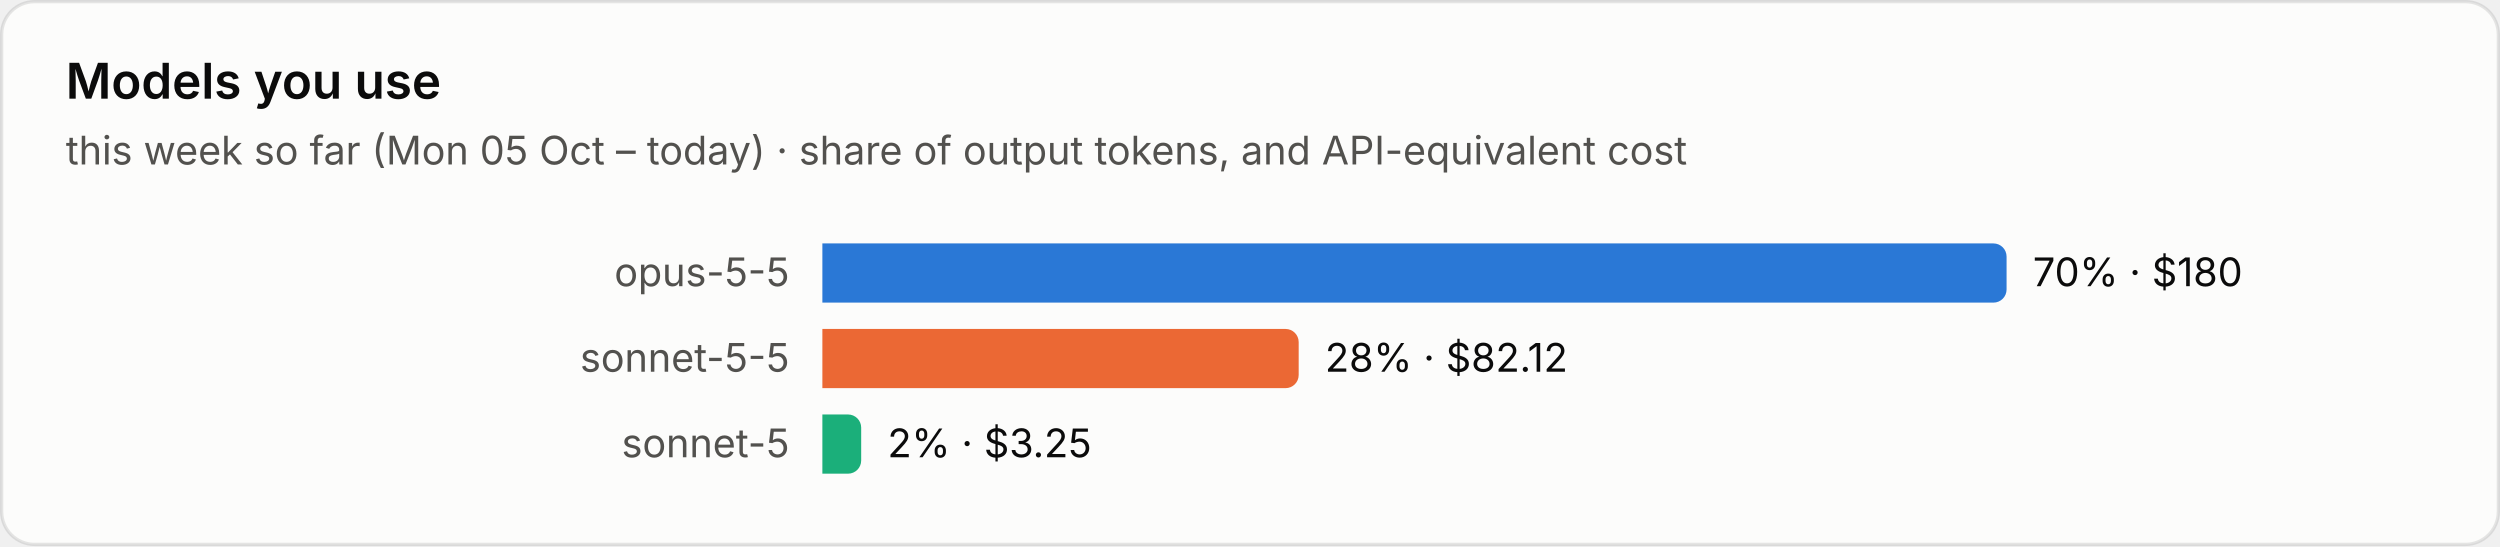
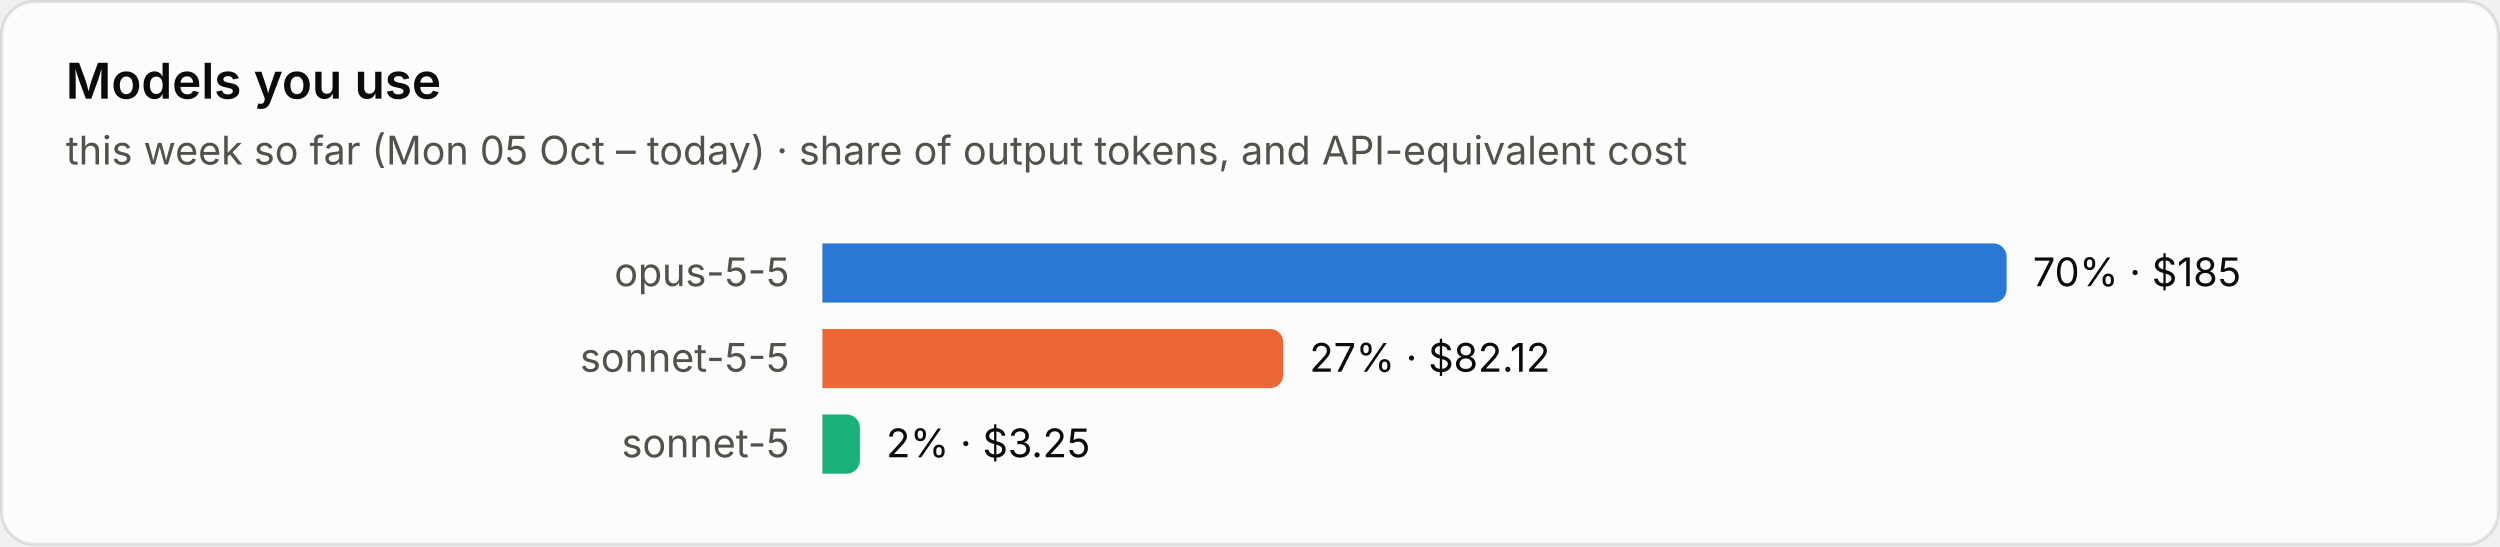
<svg xmlns="http://www.w3.org/2000/svg" viewBox="0 0 760 166" width="760" height="166" role="img" aria-label="Models you use">
  <style>text{font-family:system-ui,-apple-system,"Segoe UI",sans-serif;font-variant-numeric:tabular-nums}.bg{fill:#fcfcfb;stroke:rgba(11,11,11,.10)}.tp{fill:#0b0b0b}.ts{fill:#52514e}.tm{fill:#898781}.grid{stroke:#e1e0d9;stroke-width:1}.base{stroke:#c3c2b7;stroke-width:1}.so{fill:#b5b3ad}.lo{stroke:#b5b3ad}.qe{fill:#f0efec}.ring{stroke:#fcfcfb}.area{fill-opacity:.1}.s0{fill:#2a78d6}.l0{stroke:#2a78d6}.s1{fill:#eb6834}.l1{stroke:#eb6834}.s2{fill:#1baf7a}.l2{stroke:#1baf7a}.s3{fill:#eda100}.l3{stroke:#eda100}.s4{fill:#e87ba4}.l4{stroke:#e87ba4}.s5{fill:#008300}.l5{stroke:#008300}.s6{fill:#4a3aa7}.l6{stroke:#4a3aa7}.s7{fill:#e34948}.l7{stroke:#e34948}.q0{fill:#cde2fb}.q1{fill:#9ec5f4}.q2{fill:#6da7ec}.q3{fill:#3987e5}.q4{fill:#256abf}.q5{fill:#184f95}.q6{fill:#0d366b}.r0{fill:#f8d4d4}.r1{fill:#ec8f8f}.r2{fill:#c42f2f}.a0{fill:#fbe3e3}.a1{fill:#f5b8b8}.a2{fill:#ec8f8f}.a3{fill:#d65252}.a4{fill:#a82525}.tq0{fill:#0b0b0b}.tq1{fill:#0b0b0b}.tq2{fill:#0b0b0b}.tq3{fill:#ffffff}.tq4{fill:#ffffff}.tq5{fill:#ffffff}.tq6{fill:#ffffff}.tr0{fill:#0b0b0b}.tr1{fill:#0b0b0b}.tr2{fill:#ffffff}.ta0{fill:#0b0b0b}.ta1{fill:#0b0b0b}.ta2{fill:#0b0b0b}.ta3{fill:#ffffff}.ta4{fill:#ffffff}.tw{fill:#ffffff}@media (prefers-color-scheme:dark){.bg{fill:#1a1a19;stroke:rgba(255,255,255,.10)}.tp{fill:#fff}.ts{fill:#c3c2b7}.tm{fill:#898781}.grid{stroke:#2c2c2a}.base{stroke:#383835}.so{fill:#5c5b57}.lo{stroke:#5c5b57}.qe{fill:#262624}.ring{stroke:#1a1a19}.s0{fill:#3987e5}.l0{stroke:#3987e5}.s1{fill:#d95926}.l1{stroke:#d95926}.s2{fill:#199e70}.l2{stroke:#199e70}.s3{fill:#c98500}.l3{stroke:#c98500}.s4{fill:#d55181}.l4{stroke:#d55181}.s5{fill:#008300}.l5{stroke:#008300}.s6{fill:#9085e9}.l6{stroke:#9085e9}.s7{fill:#e66767}.l7{stroke:#e66767}.q0{fill:#16263a}.q1{fill:#123a66}.q2{fill:#184f95}.q3{fill:#256abf}.q4{fill:#3987e5}.q5{fill:#6da7ec}.q6{fill:#b7d3f6}.r0{fill:#4a2023}.r1{fill:#8c2c2f}.r2{fill:#e25555}.a0{fill:#3a1a1c}.a1{fill:#5e2427}.a2{fill:#8c2c2f}.a3{fill:#c43c3f}.a4{fill:#f07070}.tq0{fill:#ffffff}.tq1{fill:#ffffff}.tq2{fill:#ffffff}.tq3{fill:#ffffff}.tq4{fill:#ffffff}.tq5{fill:#0b0b0b}.tq6{fill:#0b0b0b}.tr0{fill:#ffffff}.tr1{fill:#ffffff}.tr2{fill:#ffffff}.ta0{fill:#ffffff}.ta1{fill:#ffffff}.ta2{fill:#ffffff}.ta3{fill:#ffffff}.ta4{fill:#0b0b0b}.tw{fill:#ffffff}}</style>
  <rect class="bg" x=".5" y=".5" width="759" height="165" rx="10" />
  <text class="tp" x="20" y="30" font-size="15" font-weight="600">Models you use</text>
  <text class="ts" x="20" y="50" font-size="12">this week so far (Mon 05 Oct – today) · share of output tokens, and API-equivalent cost</text>
  <text class="ts" x="240" y="87.0" font-size="12" text-anchor="end">opus-5-5</text>
  <path class="s0" d="M250 74h356.0a4 4 0 0 1 4 4v10a4 4 0 0 1-4 4h-356.0z" />
-   <text class="tp" x="618.0" y="87.0" font-size="12">70% · $180</text>
+   <text class="tp" x="618.0" y="87.0" font-size="12">70% · $185</text>
  <text class="ts" x="240" y="113.0" font-size="12" text-anchor="end">sonnet-5-5</text>
-   <path class="s1" d="M250 100h140.8a4 4 0 0 1 4 4v10a4 4 0 0 1-4 4h-140.8z" />
-   <text class="tp" x="402.8" y="113.0" font-size="12">28% · $82.12</text>
+   <path class="s1" d="M250 100h136.1a4 4 0 0 1 4 4v10a4 4 0 0 1-4 4h-136.1z" />
+   <text class="tp" x="398.1" y="113.0" font-size="12">27% · $82.12</text>
  <text class="ts" x="240" y="139.0" font-size="12" text-anchor="end">sonnet-5</text>
-   <path class="s2" d="M250 126h7.8a4 4 0 0 1 4 4v10a4 4 0 0 1-4 4h-7.8z" />
-   <text class="tp" x="269.8" y="139.0" font-size="12">2% · $3.25</text>
+   <path class="s2" d="M250 126h7.4a4 4 0 0 1 4 4v10a4 4 0 0 1-4 4h-7.4z" />
+   <text class="tp" x="269.4" y="139.0" font-size="12">2% · $3.25</text>
</svg>
